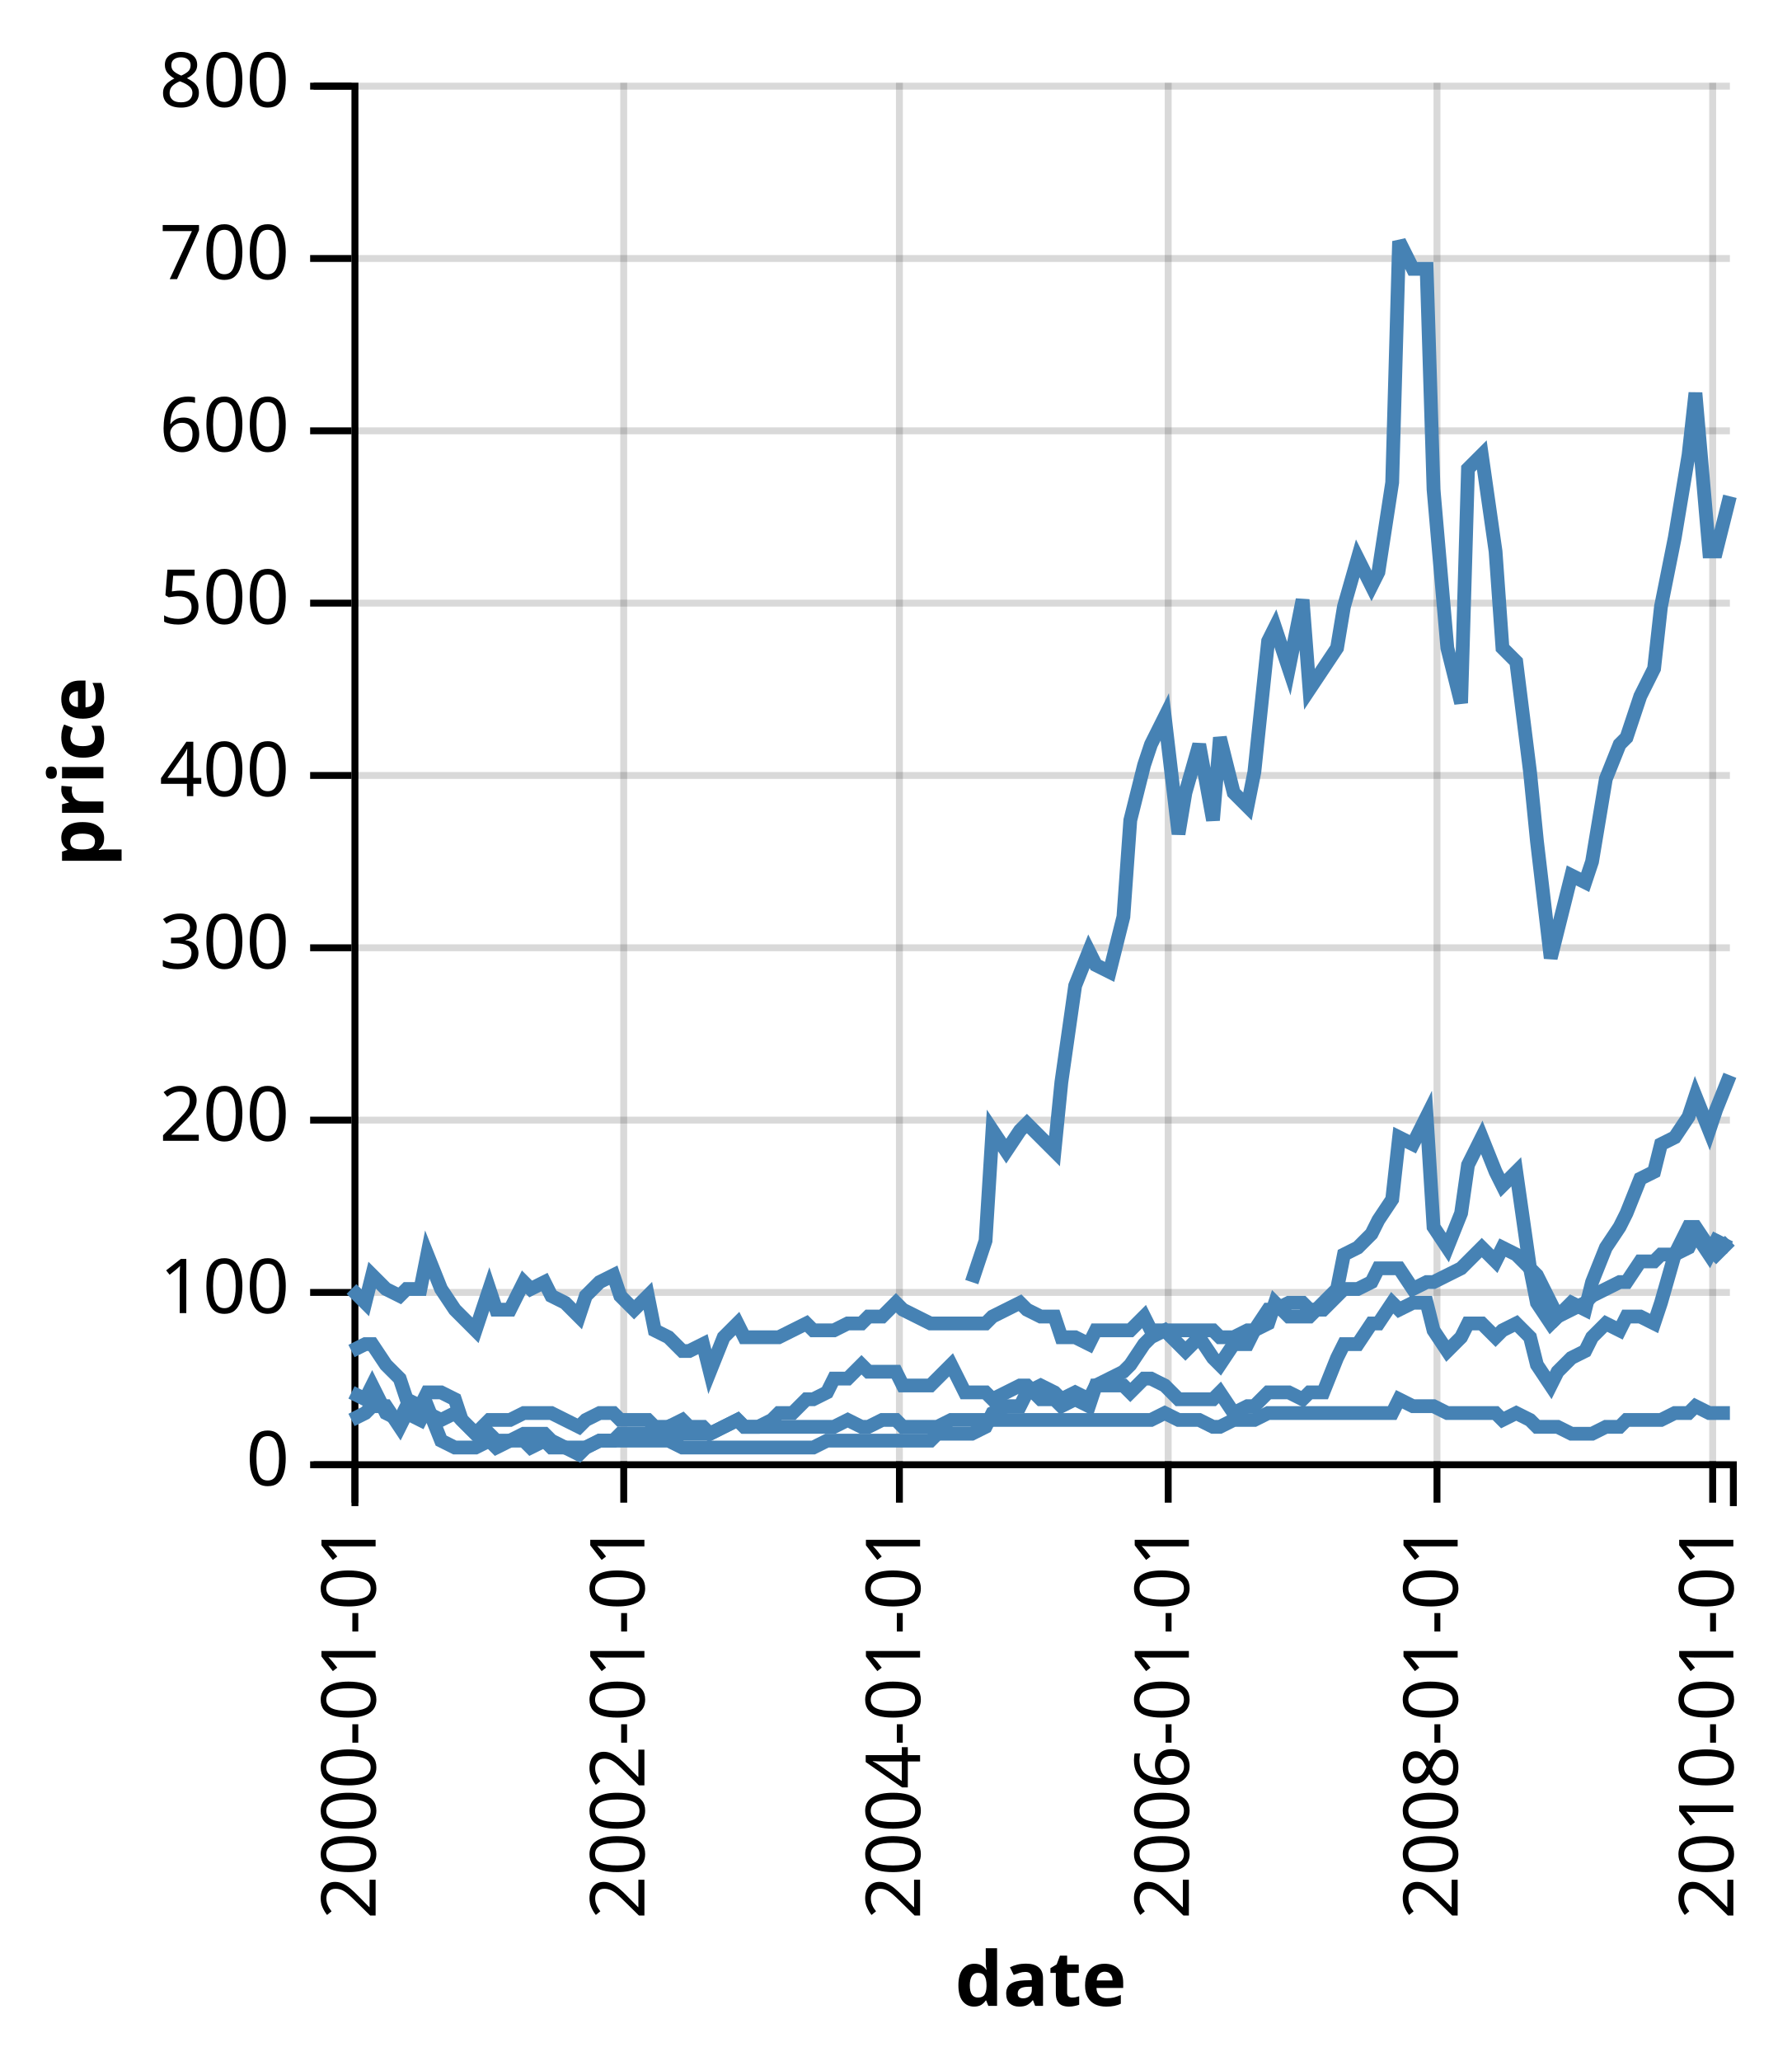
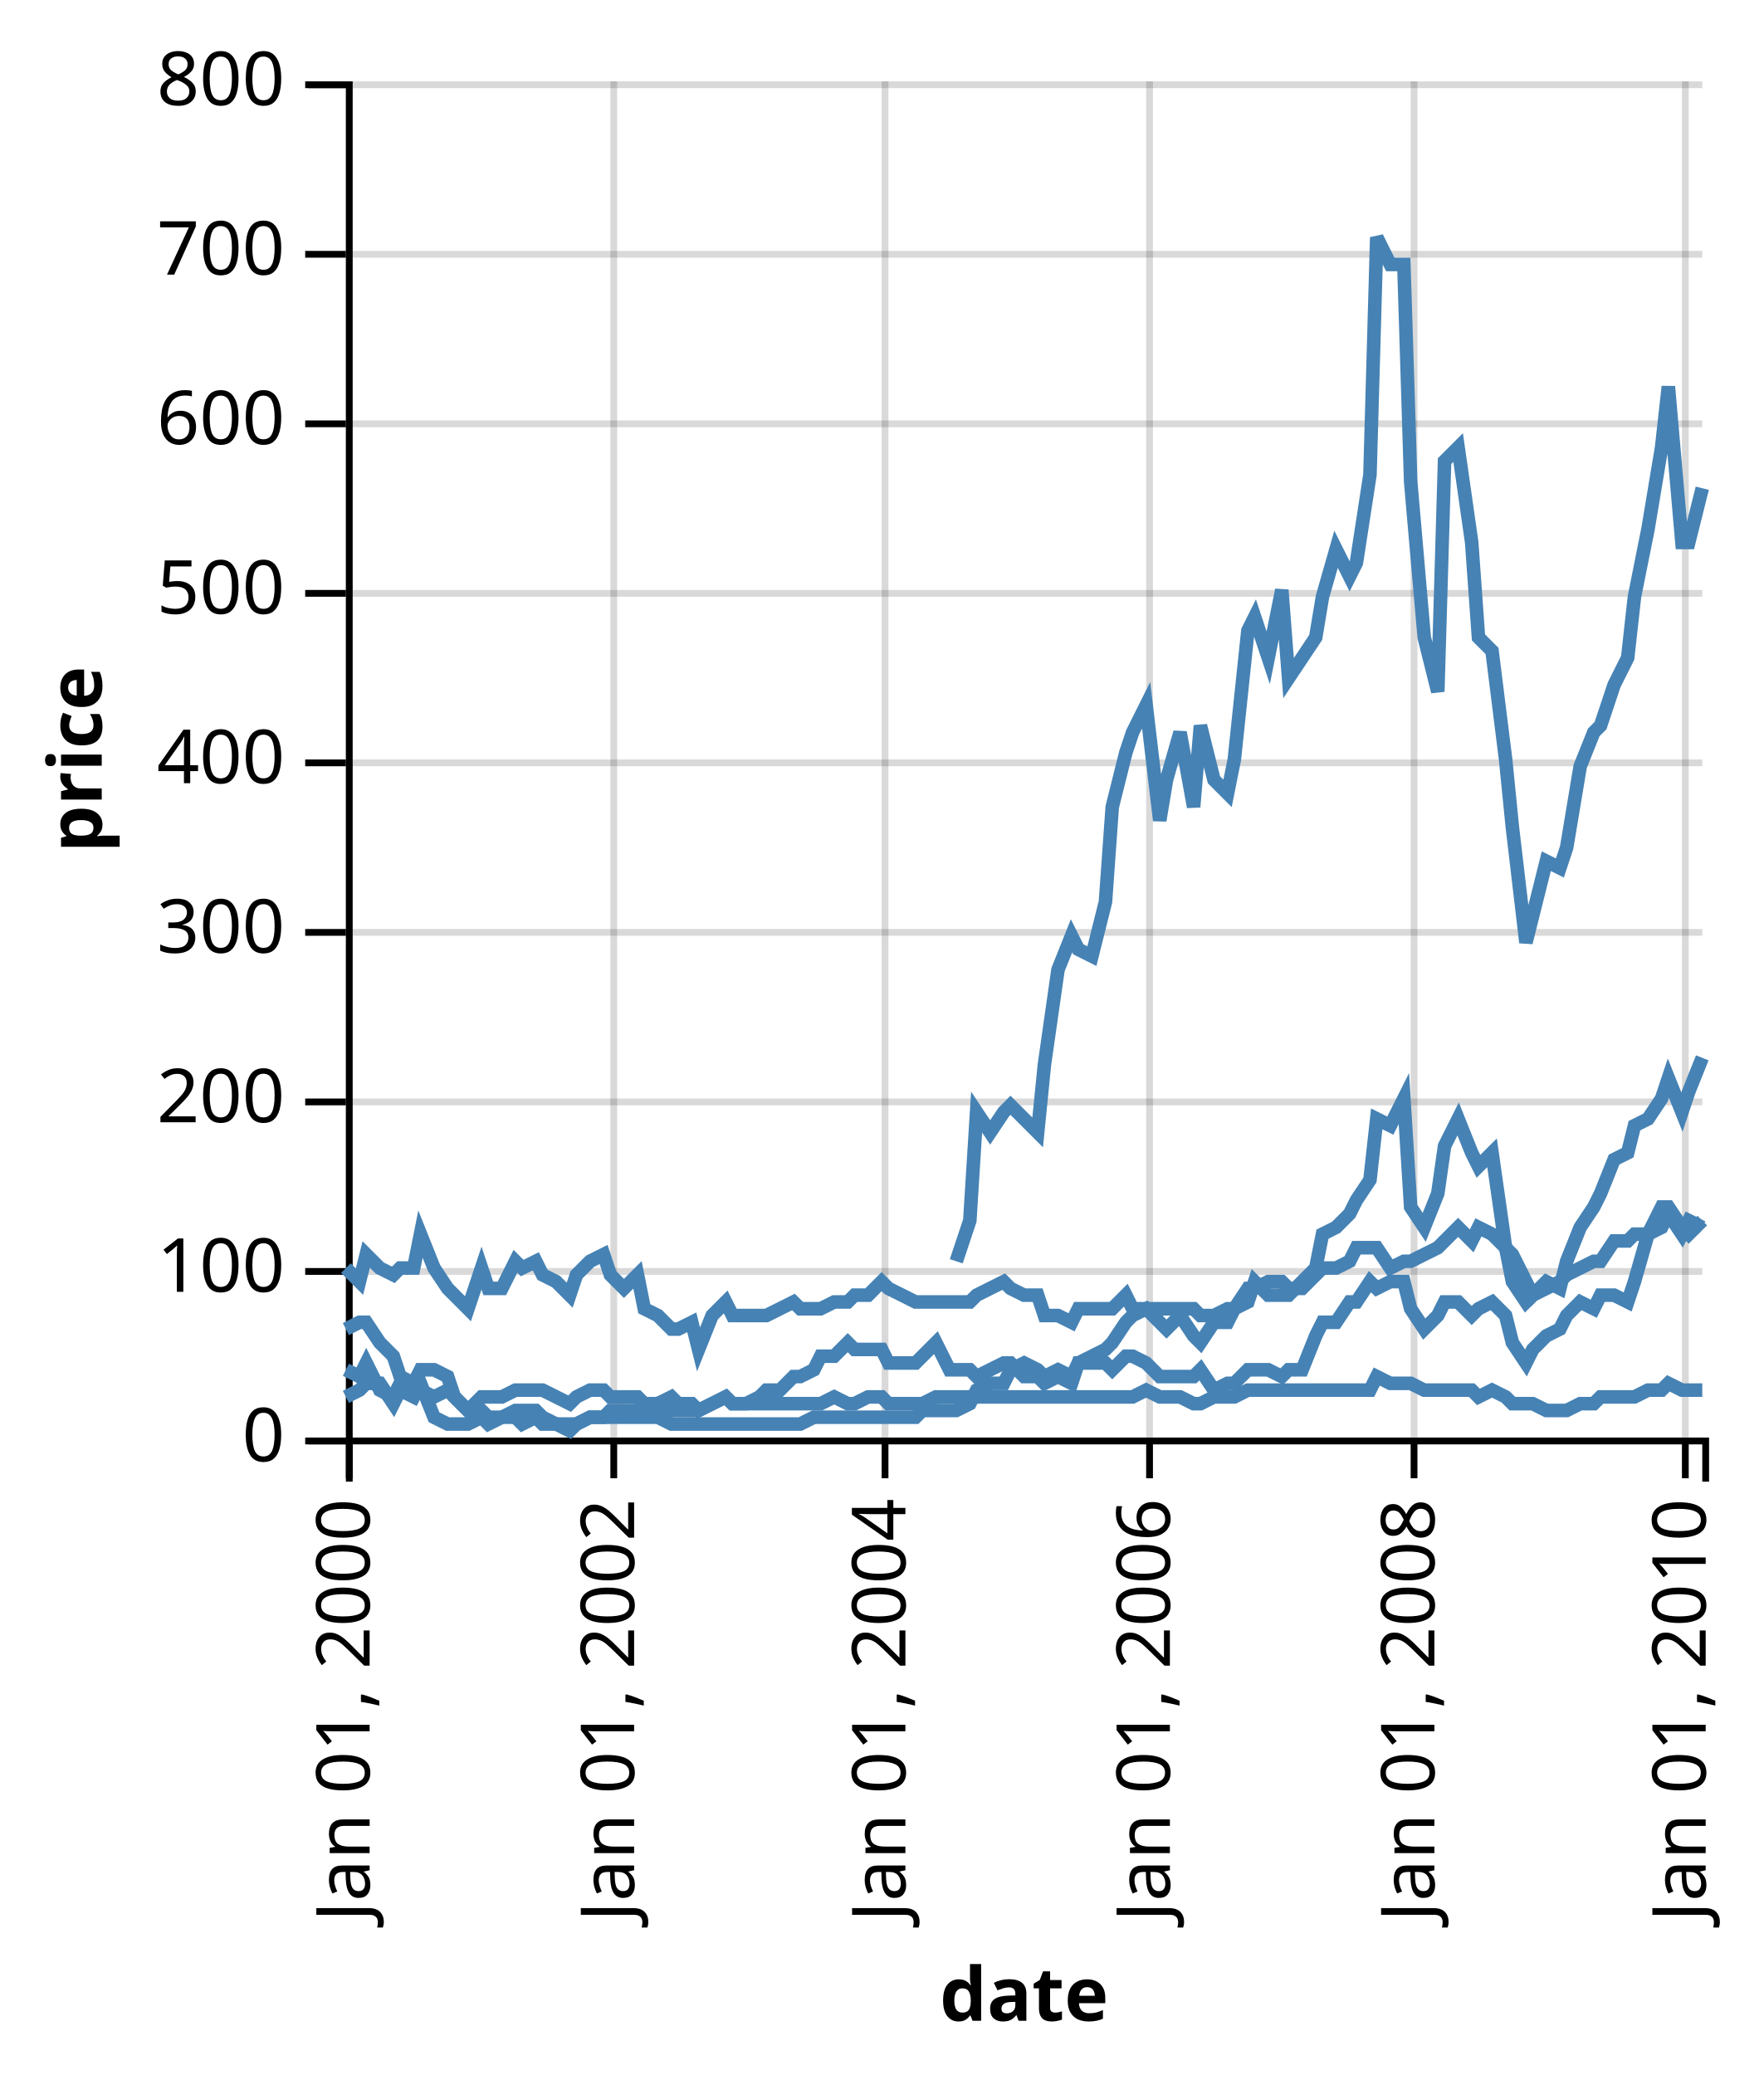
- <svg xmlns="http://www.w3.org/2000/svg" class="marks" width="260" height="299" version="1.1">
+ <svg xmlns="http://www.w3.org/2000/svg" class="marks" width="260" height="306" version="1.1">
  <g transform="translate(51,12)">
    <g class="mark-group">
      <g transform="translate(0,0)">
        <rect class="background" width="1" height="1" style="fill: none;" />
        <g class="mark-group root">
          <g transform="translate(0,0)">
            <rect class="background" width="200" height="200" style="fill: none;" />
            <g class="mark-group">
              <g transform="translate(0,200)">
                <rect class="background" width="0" height="0" style="pointer-events: none; fill: none;" />
                <g class="mark-rule" style="pointer-events: none;">
                  <line transform="translate(0.5,-200)" x2="0" y2="200" style="fill: none; stroke: #000; stroke-opacity: 0.15; opacity: 1;" />
                  <line transform="translate(39.5,-200)" x2="0" y2="200" style="fill: none; stroke: #000; stroke-opacity: 0.15; opacity: 1;" />
                  <line transform="translate(79.5,-200)" x2="0" y2="200" style="fill: none; stroke: #000; stroke-opacity: 0.15; opacity: 1;" />
                  <line transform="translate(118.5,-200)" x2="0" y2="200" style="fill: none; stroke: #000; stroke-opacity: 0.15; opacity: 1;" />
                  <line transform="translate(157.5,-200)" x2="0" y2="200" style="fill: none; stroke: #000; stroke-opacity: 0.15; opacity: 1;" />
                  <line transform="translate(197.5,-200)" x2="0" y2="200" style="fill: none; stroke: #000; stroke-opacity: 0.15; opacity: 1;" />
                </g>
                <g class="mark-rule" style="pointer-events: none;">
                  <line transform="translate(0.5,0)" x2="0" y2="6" style="fill: none; stroke: #000; stroke-width: 1; opacity: 1;" />
                  <line transform="translate(39.5,0)" x2="0" y2="6" style="fill: none; stroke: #000; stroke-width: 1; opacity: 1;" />
                  <line transform="translate(79.5,0)" x2="0" y2="6" style="fill: none; stroke: #000; stroke-width: 1; opacity: 1;" />
                  <line transform="translate(118.5,0)" x2="0" y2="6" style="fill: none; stroke: #000; stroke-width: 1; opacity: 1;" />
                  <line transform="translate(157.5,0)" x2="0" y2="6" style="fill: none; stroke: #000; stroke-width: 1; opacity: 1;" />
                  <line transform="translate(197.5,0)" x2="0" y2="6" style="fill: none; stroke: #000; stroke-width: 1; opacity: 1;" />
                </g>
                <g class="mark-rule" style="pointer-events: none;" />
                <g class="mark-text">
-                   <text text-anchor="end" transform="translate(0.5,9) rotate(270) translate(0,3)" style="font: 11px sans-serif; fill: #000; opacity: 1;">2000-01-01</text>
-                   <text text-anchor="end" transform="translate(39.5,9) rotate(270) translate(0,3)" style="font: 11px sans-serif; fill: #000; opacity: 1;">2002-01-01</text>
-                   <text text-anchor="end" transform="translate(79.5,9) rotate(270) translate(0,3)" style="font: 11px sans-serif; fill: #000; opacity: 1;">2004-01-01</text>
-                   <text text-anchor="end" transform="translate(118.5,9) rotate(270) translate(0,3)" style="font: 11px sans-serif; fill: #000; opacity: 1;">2006-01-01</text>
-                   <text text-anchor="end" transform="translate(157.5,9) rotate(270) translate(0,3)" style="font: 11px sans-serif; fill: #000; opacity: 1;">2008-01-01</text>
-                   <text text-anchor="end" transform="translate(197.5,9) rotate(270) translate(0,3)" style="font: 11px sans-serif; fill: #000; opacity: 1;">2010-01-01</text>
+                   <text text-anchor="end" transform="translate(0.5,9) rotate(270) translate(0,3)" style="font: 11px sans-serif; fill: #000; opacity: 1;">Jan 01, 2000</text>
+                   <text text-anchor="end" transform="translate(39.5,9) rotate(270) translate(0,3)" style="font: 11px sans-serif; fill: #000; opacity: 1;">Jan 01, 2002</text>
+                   <text text-anchor="end" transform="translate(79.5,9) rotate(270) translate(0,3)" style="font: 11px sans-serif; fill: #000; opacity: 1;">Jan 01, 2004</text>
+                   <text text-anchor="end" transform="translate(118.5,9) rotate(270) translate(0,3)" style="font: 11px sans-serif; fill: #000; opacity: 1;">Jan 01, 2006</text>
+                   <text text-anchor="end" transform="translate(157.5,9) rotate(270) translate(0,3)" style="font: 11px sans-serif; fill: #000; opacity: 1;">Jan 01, 2008</text>
+                   <text text-anchor="end" transform="translate(197.5,9) rotate(270) translate(0,3)" style="font: 11px sans-serif; fill: #000; opacity: 1;">Jan 01, 2010</text>
                </g>
                <g class="mark-path" style="pointer-events: none;">
                  <path transform="translate(0.5,0.5)" d="M0,6V0H200V6" style="fill: none; stroke: #000; stroke-width: 1;" />
                </g>
                <g class="mark-text">
-                   <text text-anchor="middle" transform="translate(100,79)" style="font: bold 11px sans-serif; fill: #000;">date</text>
+                   <text text-anchor="middle" transform="translate(100,86)" style="font: bold 11px sans-serif; fill: #000;">date</text>
                </g>
              </g>
            </g>
            <g class="mark-group">
              <g transform="translate(0,0)">
                <rect class="background" width="0" height="0" style="pointer-events: none; fill: none;" />
                <g class="mark-rule" style="pointer-events: none;">
                  <line transform="translate(0,200.5)" x2="200" y2="0" style="fill: none; stroke: #000; stroke-opacity: 0.15; opacity: 1;" />
                  <line transform="translate(0,175.5)" x2="200" y2="0" style="fill: none; stroke: #000; stroke-opacity: 0.15; opacity: 1;" />
                  <line transform="translate(0,150.5)" x2="200" y2="0" style="fill: none; stroke: #000; stroke-opacity: 0.15; opacity: 1;" />
                  <line transform="translate(0,125.5)" x2="200" y2="0" style="fill: none; stroke: #000; stroke-opacity: 0.15; opacity: 1;" />
                  <line transform="translate(0,100.5)" x2="200" y2="0" style="fill: none; stroke: #000; stroke-opacity: 0.15; opacity: 1;" />
                  <line transform="translate(0,75.5)" x2="200" y2="0" style="fill: none; stroke: #000; stroke-opacity: 0.15; opacity: 1;" />
                  <line transform="translate(0,50.5)" x2="200" y2="0" style="fill: none; stroke: #000; stroke-opacity: 0.15; opacity: 1;" />
                  <line transform="translate(0,25.5)" x2="200" y2="0" style="fill: none; stroke: #000; stroke-opacity: 0.15; opacity: 1;" />
                  <line transform="translate(0,0.5)" x2="200" y2="0" style="fill: none; stroke: #000; stroke-opacity: 0.15; opacity: 1;" />
                </g>
                <g class="mark-rule" style="pointer-events: none;">
                  <line transform="translate(-6,200.5)" x2="6" y2="0" style="fill: none; stroke: #000; stroke-width: 1; opacity: 1;" />
                  <line transform="translate(-6,175.5)" x2="6" y2="0" style="fill: none; stroke: #000; stroke-width: 1; opacity: 1;" />
                  <line transform="translate(-6,150.5)" x2="6" y2="0" style="fill: none; stroke: #000; stroke-width: 1; opacity: 1;" />
                  <line transform="translate(-6,125.5)" x2="6" y2="0" style="fill: none; stroke: #000; stroke-width: 1; opacity: 1;" />
                  <line transform="translate(-6,100.5)" x2="6" y2="0" style="fill: none; stroke: #000; stroke-width: 1; opacity: 1;" />
                  <line transform="translate(-6,75.5)" x2="6" y2="0" style="fill: none; stroke: #000; stroke-width: 1; opacity: 1;" />
                  <line transform="translate(-6,50.5)" x2="6" y2="0" style="fill: none; stroke: #000; stroke-width: 1; opacity: 1;" />
                  <line transform="translate(-6,25.5)" x2="6" y2="0" style="fill: none; stroke: #000; stroke-width: 1; opacity: 1;" />
                  <line transform="translate(-6,0.5)" x2="6" y2="0" style="fill: none; stroke: #000; stroke-width: 1; opacity: 1;" />
                </g>
                <g class="mark-rule" style="pointer-events: none;" />
                <g class="mark-text">
                  <text text-anchor="end" transform="translate(-9,203.5)" style="font: 11px sans-serif; fill: #000; opacity: 1;">0</text>
                  <text text-anchor="end" transform="translate(-9,178.5)" style="font: 11px sans-serif; fill: #000; opacity: 1;">100</text>
                  <text text-anchor="end" transform="translate(-9,153.5)" style="font: 11px sans-serif; fill: #000; opacity: 1;">200</text>
                  <text text-anchor="end" transform="translate(-9,128.5)" style="font: 11px sans-serif; fill: #000; opacity: 1;">300</text>
                  <text text-anchor="end" transform="translate(-9,103.5)" style="font: 11px sans-serif; fill: #000; opacity: 1;">400</text>
                  <text text-anchor="end" transform="translate(-9,78.5)" style="font: 11px sans-serif; fill: #000; opacity: 1;">500</text>
                  <text text-anchor="end" transform="translate(-9,53.5)" style="font: 11px sans-serif; fill: #000; opacity: 1;">600</text>
                  <text text-anchor="end" transform="translate(-9,28.5)" style="font: 11px sans-serif; fill: #000; opacity: 1;">700</text>
                  <text text-anchor="end" transform="translate(-9,3.5)" style="font: 11px sans-serif; fill: #000; opacity: 1;">800</text>
                </g>
                <g class="mark-path" style="pointer-events: none;">
                  <path transform="translate(0.5,0.5)" d="M-6,0H0V200H-6" style="fill: none; stroke: #000; stroke-width: 1;" />
                </g>
                <g class="mark-text">
                  <text text-anchor="middle" transform="translate(-39,100) rotate(-90) translate(0,3)" style="font: bold 11px sans-serif; fill: #000;">price</text>
                </g>
              </g>
            </g>
            <g class="mark-group pathgroup">
              <g transform="translate(0,0)">
                <rect class="background" width="200" height="200" style="fill: none;" />
                <g class="mark-line marks">
                  <path d="M200,193L198,193L197,193L195,192L194,193L192,193L190,194L189,194L187,194L185,194L184,195L182,195L180,196L179,196L177,196L175,195L174,195L172,195L171,194L169,193L167,194L166,193L164,193L162,193L161,193L159,193L157,192L156,192L154,192L152,191L151,193L149,193L148,193L146,193L144,193L143,193L141,193L139,193L138,193L136,193L134,193L133,193L131,194L130,194L128,194L126,195L125,195L123,194L121,194L120,194L118,193L116,194L115,194L113,194L112,194L110,194L108,194L107,194L105,194L103,194L102,194L100,194L98,194L97,194L95,194L93,194L92,194L90,194L89,194L87,194L85,195L84,195L82,195L80,195L79,194L77,194L75,195L74,195L72,194L70,195L69,195L67,195L66,195L64,195L62,195L61,195L59,195L57,195L56,194L54,195L52,196L51,195L49,195L48,194L46,195L44,195L43,194L41,194L39,194L38,193L36,193L34,194L33,195L31,194L29,193L28,193L26,193L25,193L23,194L21,194L20,194L18,196L16,194L15,193L13,194L11,193L10,193L8,192L7,194L5,193L3,189L2,191L0,190" style="fill: none; stroke: #4682b4; stroke-width: 2;" />
                </g>
              </g>
              <g transform="translate(0,0)">
                <rect class="background" width="200" height="200" style="fill: none;" />
                <g class="mark-line marks">
                  <path d="M200,168L198,170L197,169L195,166L194,166L192,170L190,177L189,180L187,179L185,179L184,181L182,180L180,182L179,184L177,185L175,187L174,189L172,186L171,182L169,180L167,181L166,182L164,180L162,180L161,182L159,184L157,181L156,177L154,177L152,178L151,177L149,180L148,180L146,183L144,183L143,185L141,190L139,190L138,191L136,190L134,190L133,190L131,192L130,192L128,193L126,190L125,191L123,191L121,191L120,191L118,189L116,188L115,188L113,190L112,189L110,189L108,189L107,192L105,191L103,192L102,191L100,191L98,189L97,189L95,190L93,191L92,190L90,190L89,190L87,186L85,188L84,189L82,189L80,189L79,187L77,187L75,187L74,186L72,188L70,188L69,190L67,191L66,191L64,193L62,193L61,194L59,195L57,195L56,194L54,195L52,196L51,196L49,196L48,196L46,195L44,196L43,196L41,196L39,196L38,197L36,197L34,198L33,199L31,198L29,197L28,196L26,196L25,196L23,197L21,197L20,196L18,196L16,194L15,191L13,190L11,190L10,192L8,191L7,188L5,186L3,183L2,183L0,184" style="fill: none; stroke: #4682b4; stroke-width: 2;" />
                </g>
              </g>
              <g transform="translate(0,0)">
                <rect class="background" width="200" height="200" style="fill: none;" />
                <g class="mark-line marks">
                  <path d="M200,169L198,168L197,170L195,167L194,169L192,170L190,170L189,171L187,171L185,174L184,174L182,175L180,176L179,177L177,178L175,179L174,180L172,177L171,172L169,170L167,169L166,171L164,169L162,171L161,172L159,173L157,174L156,174L154,175L152,172L151,172L149,172L148,174L146,175L144,175L143,176L141,178L139,178L138,177L136,177L134,178L133,178L131,181L130,181L128,182L126,182L125,181L123,181L121,181L120,181L118,181L116,181L115,179L113,181L112,181L110,181L108,181L107,183L105,182L103,182L102,179L100,179L98,178L97,177L95,178L93,179L92,180L90,180L89,180L87,180L85,180L84,180L82,179L80,178L79,177L77,179L75,179L74,180L72,180L70,181L69,181L67,181L66,180L64,181L62,182L61,182L59,182L57,182L56,180L54,182L52,187L51,183L49,184L48,184L46,182L44,181L43,176L41,178L39,176L38,173L36,174L34,176L33,179L31,177L29,176L28,174L26,175L25,174L23,178L21,178L20,175L18,181L16,179L15,178L13,175L11,170L10,175L8,175L7,176L5,175L3,173L2,177L0,175" style="fill: none; stroke: #4682b4; stroke-width: 2;" />
                </g>
              </g>
              <g transform="translate(0,0)">
                <rect class="background" width="200" height="200" style="fill: none;" />
                <g class="mark-line marks">
                  <path d="M200,60L198,68L197,68L195,45L194,54L192,66L190,76L189,85L187,89L185,95L184,96L182,101L180,113L179,116L177,115L175,123L174,127L172,110L171,100L169,84L167,82L166,68L164,54L162,56L161,90L159,82L157,59L156,27L154,27L152,23L151,58L149,71L148,73L146,69L144,76L143,82L141,85L139,88L138,75L136,85L134,79L133,81L131,100L130,105L128,103L126,95L125,107L123,96L121,103L120,109L118,92L116,96L115,99L113,107L112,121L110,129L108,128L107,126L105,131L103,145L102,155L100,153L98,151L97,152L95,155L93,152L92,168L90,174" style="fill: none; stroke: #4682b4; stroke-width: 2;" />
                </g>
              </g>
              <g transform="translate(0,0)">
                <rect class="background" width="200" height="200" style="fill: none;" />
                <g class="mark-line marks">
                  <path d="M200,144L198,149L197,152L195,147L194,150L192,153L190,154L189,158L187,159L185,164L184,166L182,169L180,174L179,178L177,177L175,179L174,177L172,173L171,172L169,158L167,160L166,158L164,153L162,157L161,164L159,169L157,166L156,150L154,154L152,153L151,162L149,165L148,167L146,169L144,170L143,175L141,177L139,179L138,179L136,179L134,177L133,180L131,181L130,183L128,183L126,186L125,185L123,182L121,184L120,183L118,181L116,182L115,183L113,186L112,187L110,188L108,189L107,191L105,190L103,191L102,190L100,189L98,190L97,192L95,192L93,193L92,195L90,196L89,196L87,196L85,196L84,197L82,197L80,197L79,197L77,197L75,197L74,197L72,197L70,197L69,197L67,198L66,198L64,198L62,198L61,198L59,198L57,198L56,198L54,198L52,198L51,198L49,198L48,198L46,197L44,197L43,197L41,197L39,197L38,197L36,197L34,198L33,198L31,198L29,198L28,197L26,198L25,197L23,197L21,198L20,197L18,198L16,198L15,198L13,197L11,192L10,194L8,193L7,195L5,192L3,192L2,193L0,194" style="fill: none; stroke: #4682b4; stroke-width: 2;" />
                </g>
              </g>
            </g>
          </g>
        </g>
      </g>
    </g>
  </g>
</svg>
